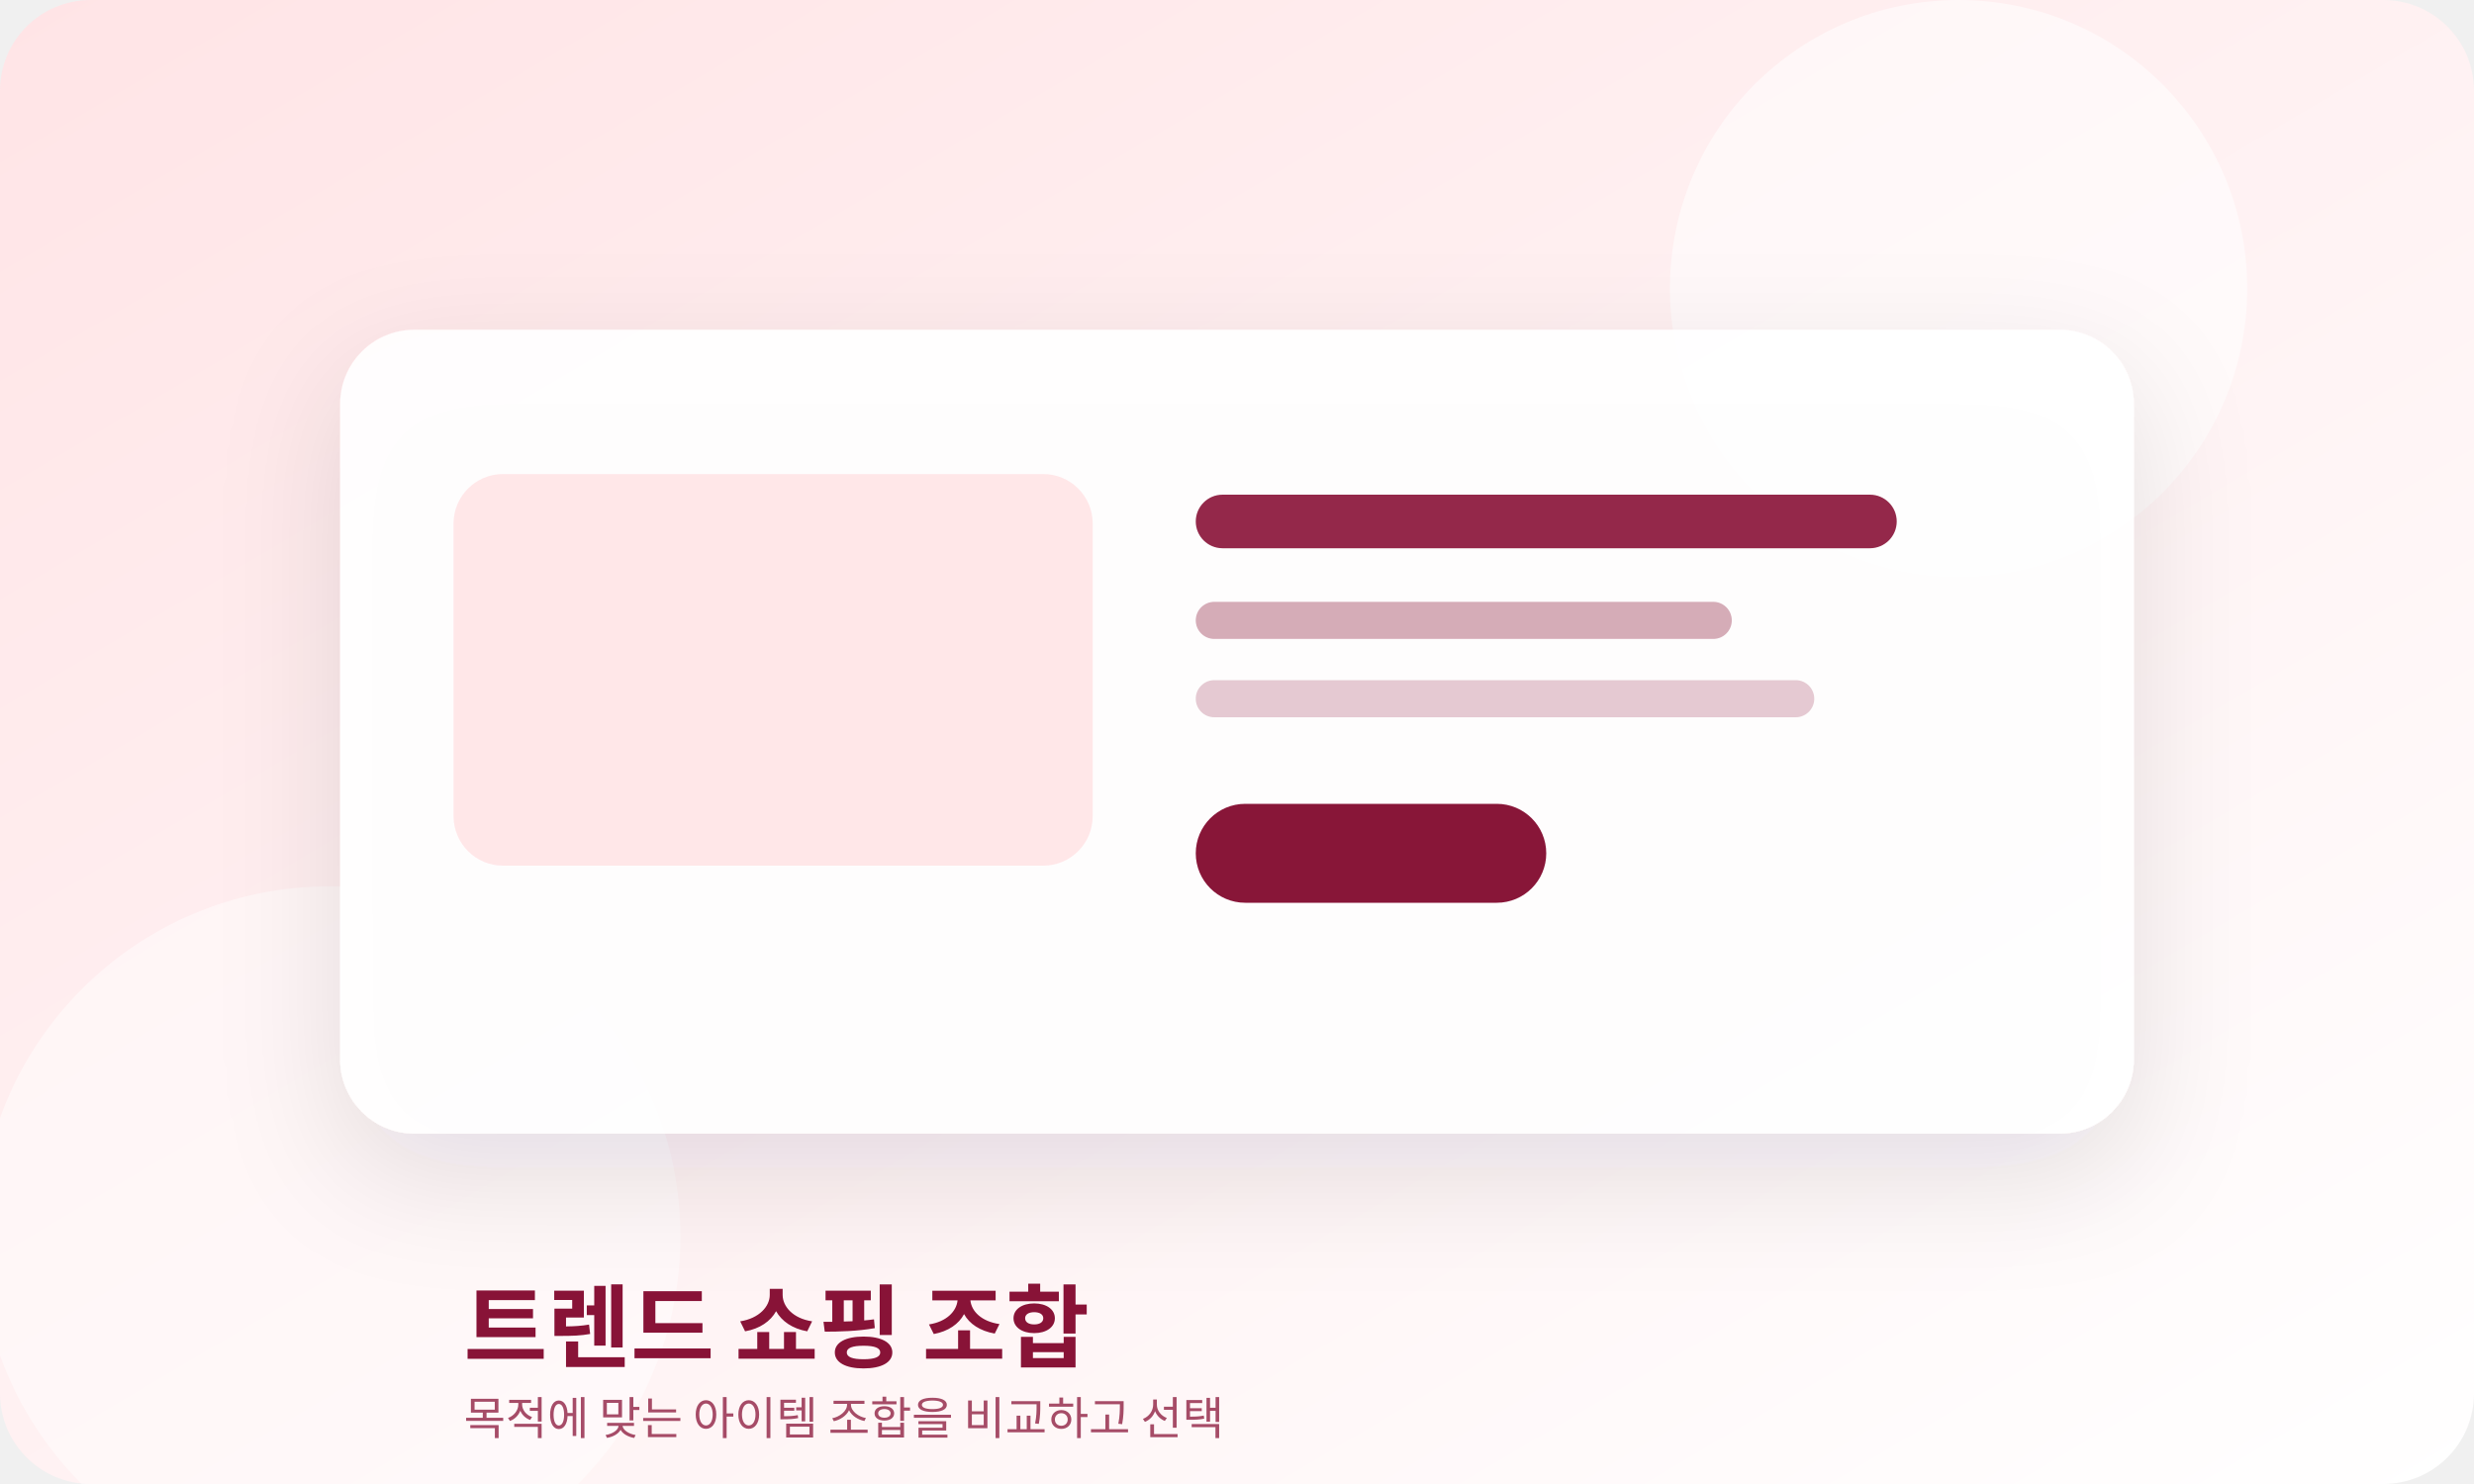
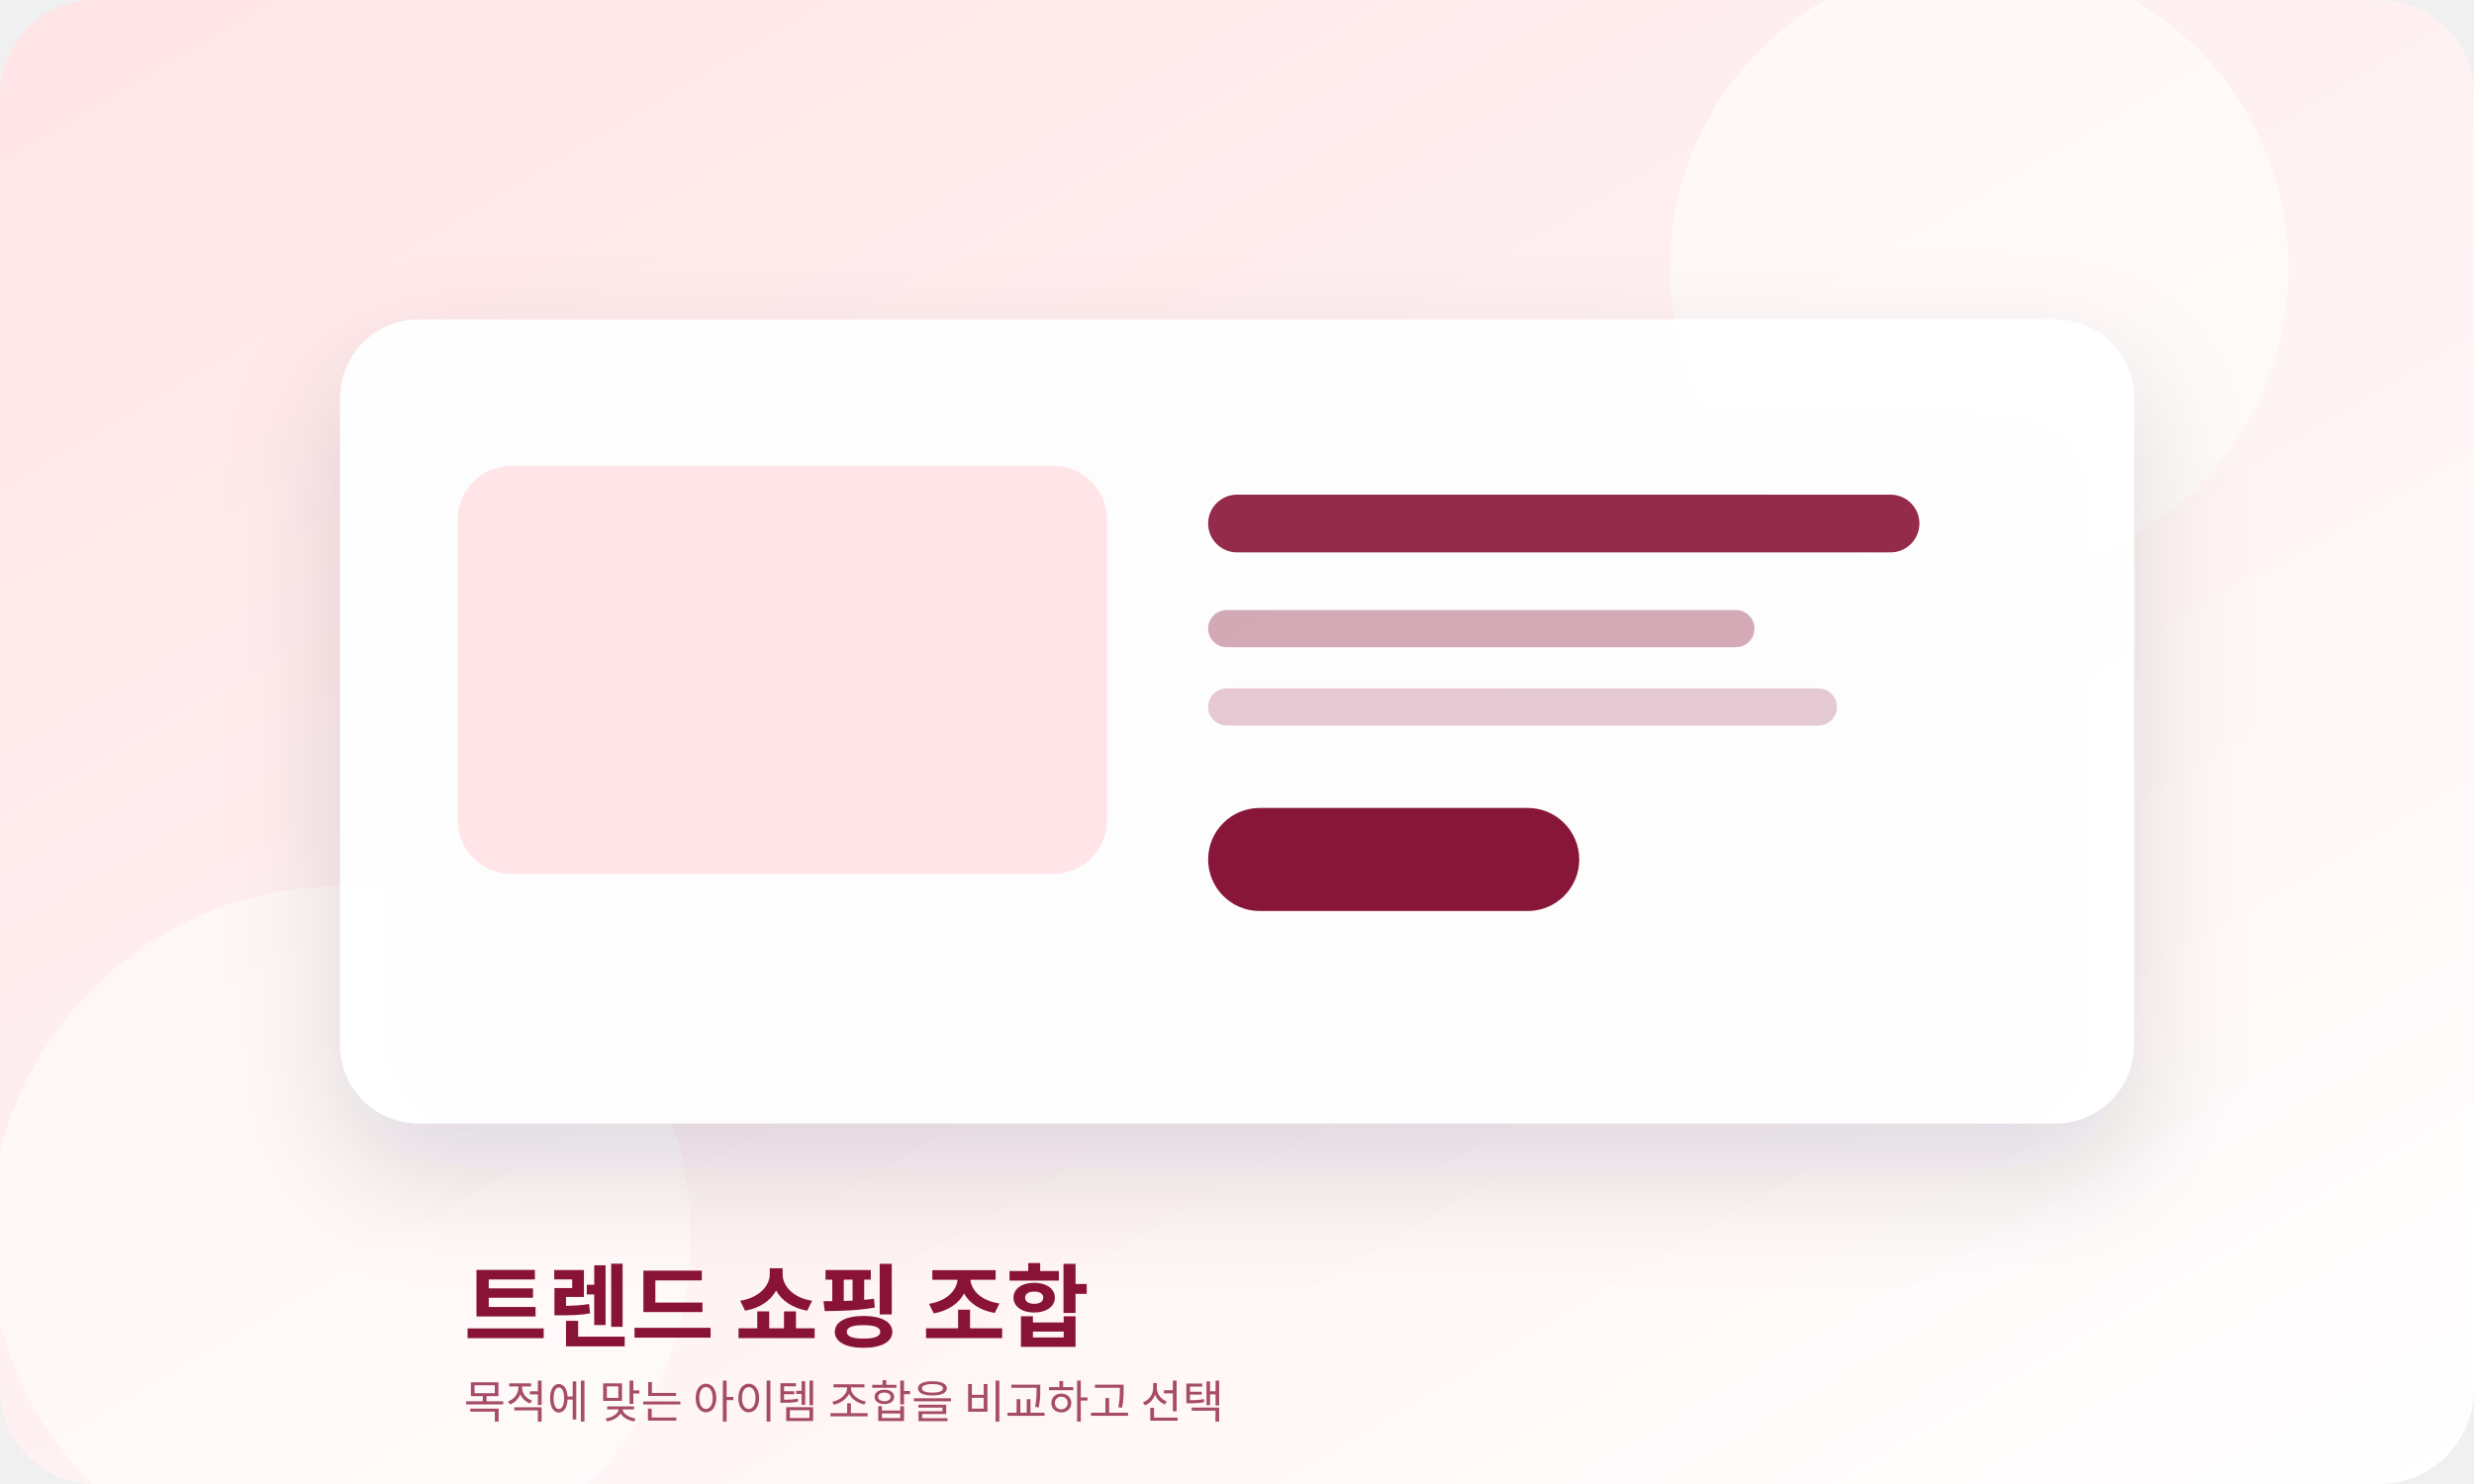
<svg xmlns="http://www.w3.org/2000/svg" width="1200" height="720" viewBox="0 0 1200 720" role="img" aria-label="트렌드 쇼핑 조합">
  <defs>
    <linearGradient id="g" x1="0" x2="1" y1="0" y2="1">
      <stop stop-color="#ffe4e6" offset="0" />
      <stop stop-color="#ffffff" offset="1" />
    </linearGradient>
-     <filter id="s" x="-20%" y="-20%" width="140%" height="140%">
-       <feDropShadow dx="0" dy="20" stdDeviation="30" flood-color="#0f172a" flood-opacity=".12" />
+     <filter id="shadow" x="-20%" y="-20%" width="140%" height="140%">
+       <feDropShadow dx="0" dy="24" stdDeviation="28" flood-color="#0f172a" flood-opacity=".14" />
    </filter>
  </defs>
-   <rect width="1200" height="720" rx="44" fill="url(#g)" />
-   <circle cx="950" cy="140" r="140" fill="#fff" opacity=".55" />
-   <circle cx="160" cy="600" r="170" fill="#fff" opacity=".45" />
-   <g filter="url(#s)">
-     <rect x="165" y="160" width="870" height="390" rx="36" fill="#fff" opacity=".92" />
-     <rect x="220" y="230" width="310" height="190" rx="24" fill="#ffe4e6" opacity=".9" />
-     <rect x="580" y="240" width="340" height="26" rx="13" fill="#881337" opacity=".9" />
-     <rect x="580" y="292" width="260" height="18" rx="9" fill="#881337" opacity=".35" />
-     <rect x="580" y="330" width="300" height="18" rx="9" fill="#881337" opacity=".22" />
-     <rect x="580" y="390" width="170" height="48" rx="24" fill="#881337" />
+   <rect width="1200" height="720" rx="46" fill="url(#g)" />
+   <circle cx="960" cy="130" r="150" fill="#ffffff" opacity=".55" />
+   <circle cx="165" cy="600" r="170" fill="#ffffff" opacity=".5" />
+   <g filter="url(#shadow)">
+     <rect x="165" y="155" width="870" height="390" rx="38" fill="#fff" opacity=".94" />
+     <rect x="222" y="226" width="315" height="198" rx="26" fill="#ffe4e6" opacity=".95" />
+     <rect x="586" y="240" width="345" height="28" rx="14" fill="#881337" opacity=".9" />
+     <rect x="586" y="296" width="265" height="18" rx="9" fill="#881337" opacity=".36" />
+     <rect x="586" y="334" width="305" height="18" rx="9" fill="#881337" opacity=".22" />
+     <rect x="586" y="392" width="180" height="50" rx="25" fill="#881337" />
  </g>
-   <text x="225" y="660" fill="#881337" font-family="Arial, sans-serif" font-size="44" font-weight="800">트렌드 쇼핑 조합</text>
-   <text x="225" y="696" fill="#881337" opacity=".75" font-family="Arial, sans-serif" font-size="22">목적에 맞는 아이템 조합을 비교하고 선택</text>
+   <text x="225" y="650" fill="#881337" font-family="Arial, sans-serif" font-size="44" font-weight="800">트렌드 쇼핑 조합</text>
+   <text x="225" y="688" fill="#881337" opacity=".75" font-family="Arial, sans-serif" font-size="22">목적에 맞는 아이템 조합을 비교하고 선택</text>
</svg>
